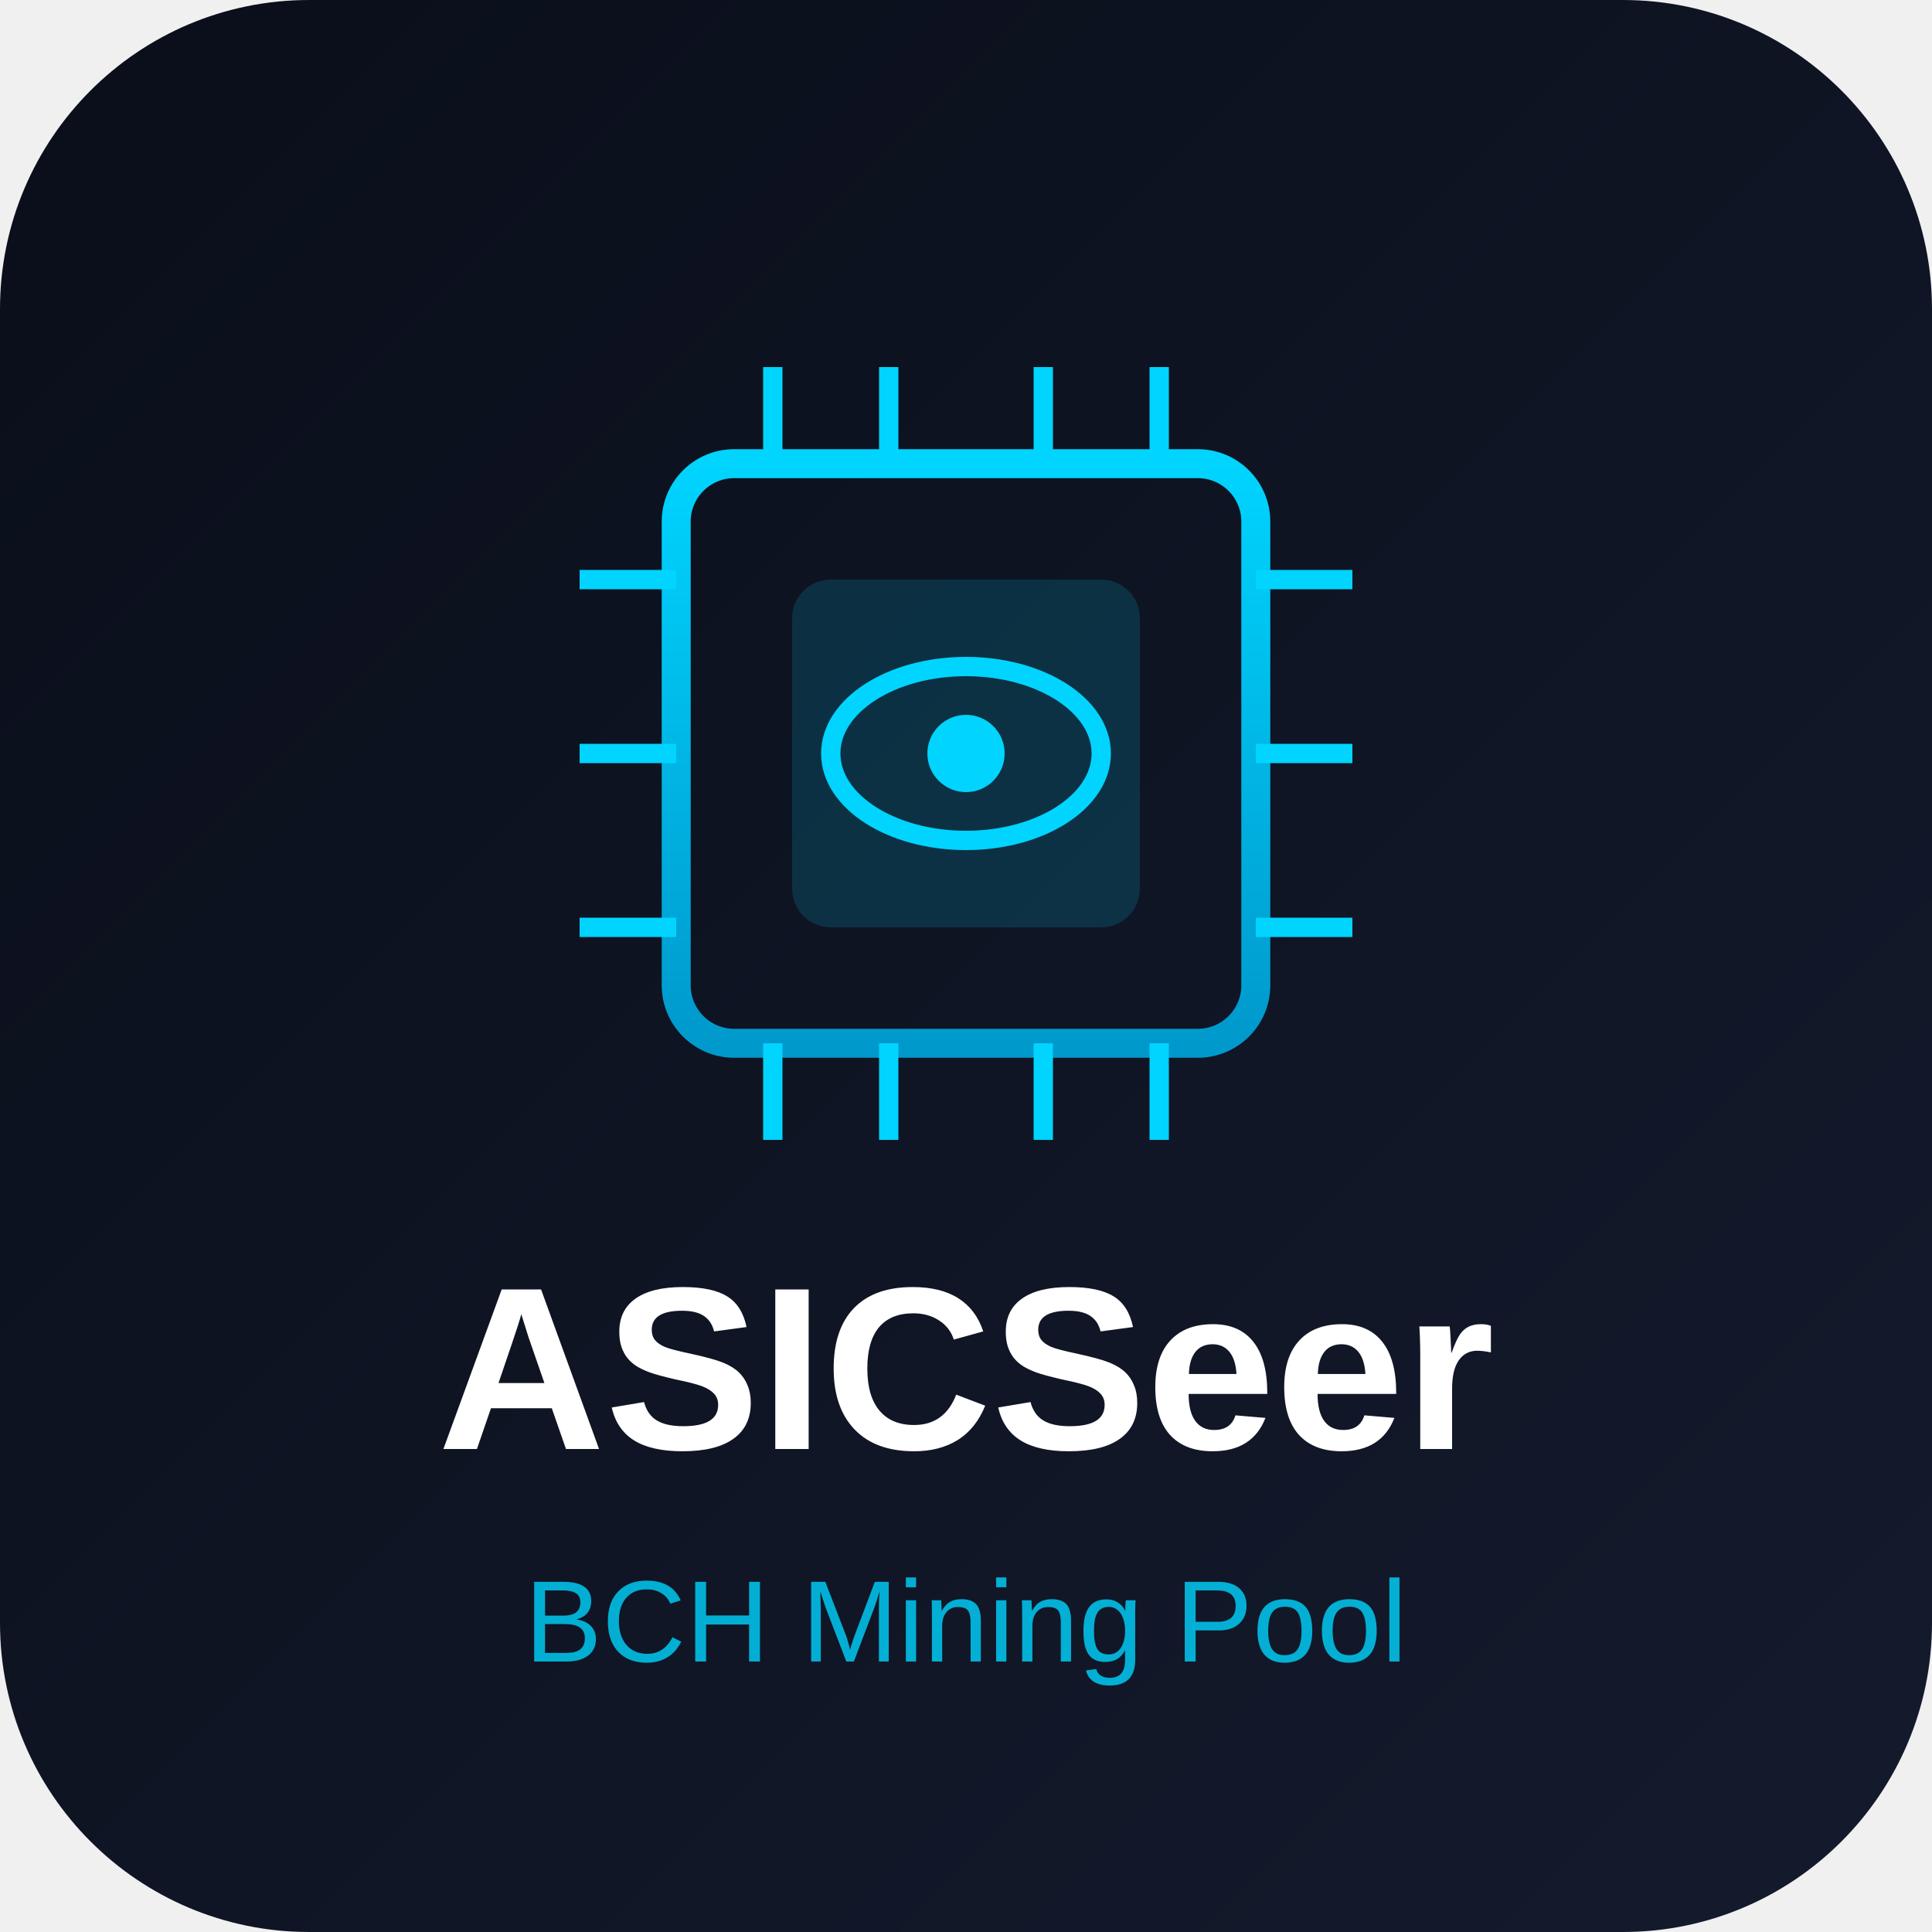
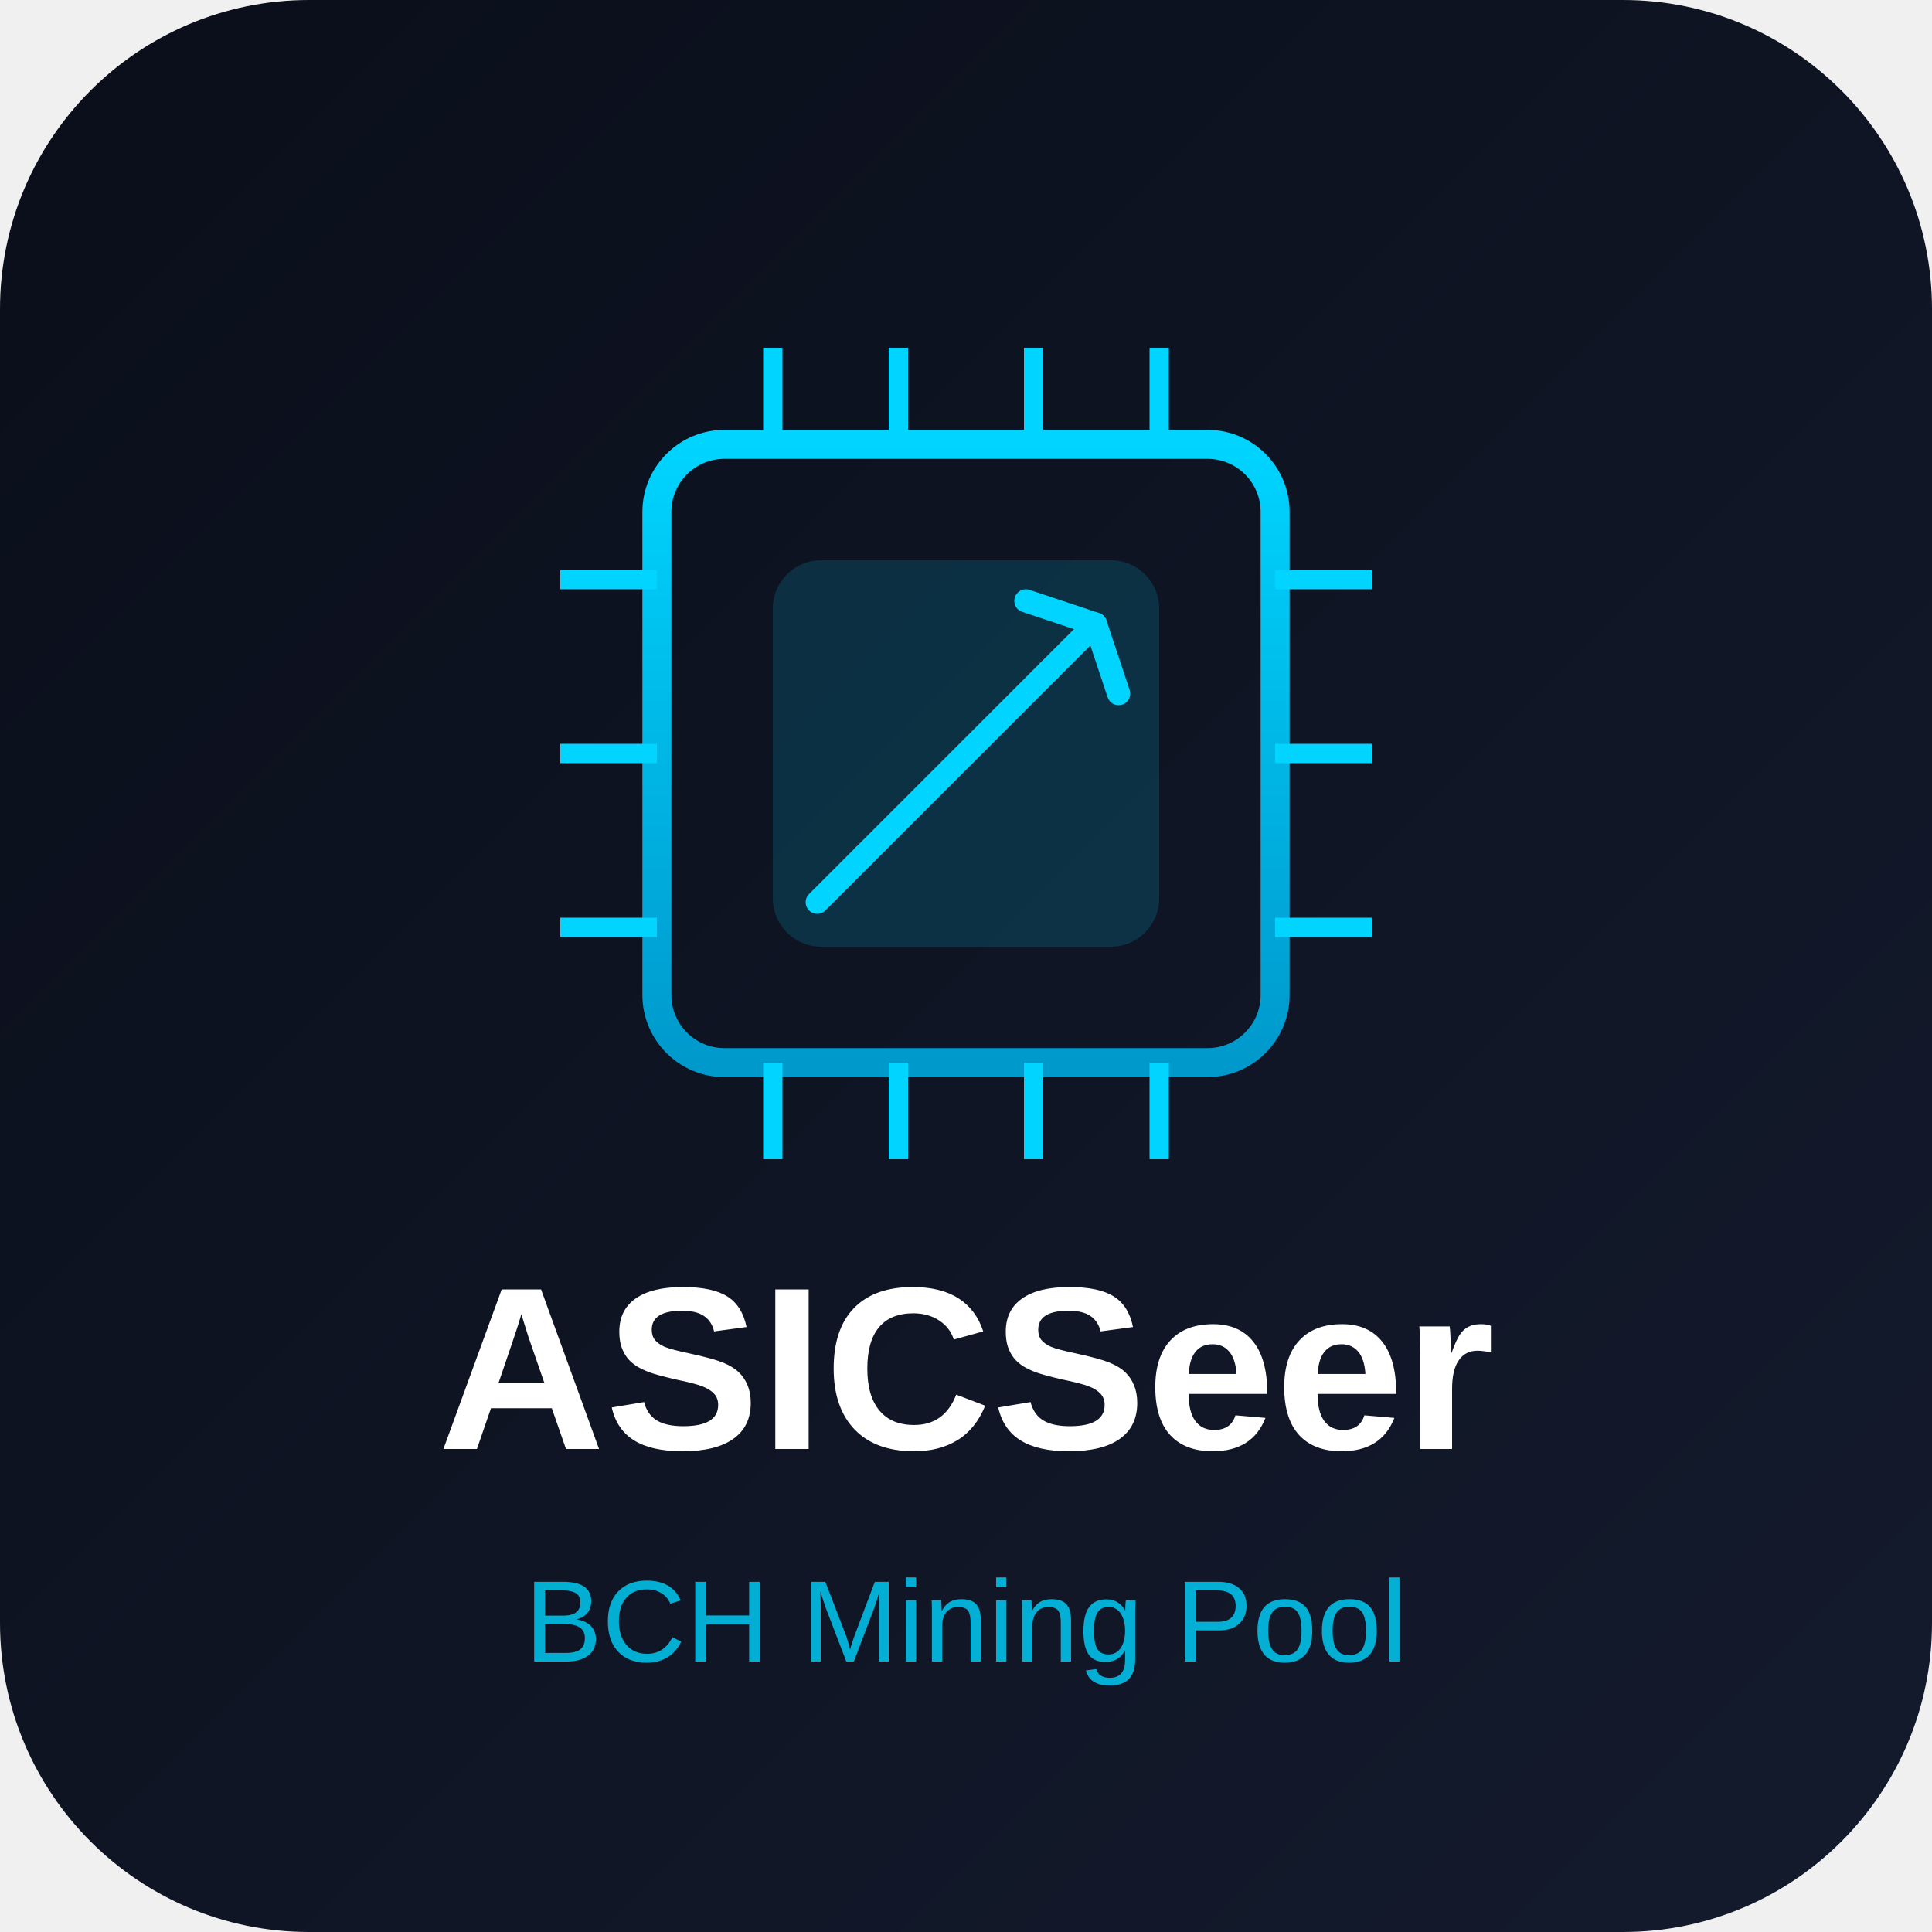
<svg xmlns="http://www.w3.org/2000/svg" viewBox="0 0 200 200" width="200" height="200">
  <defs>
    <linearGradient id="bg" x1="0%" y1="0%" x2="100%" y2="100%">
      <stop offset="0%" style="stop-color:#0a0e1a" />
      <stop offset="100%" style="stop-color:#141b2d" />
    </linearGradient>
    <linearGradient id="accent" x1="0%" y1="0%" x2="0%" y2="100%">
      <stop offset="0%" style="stop-color:#00d4ff" />
      <stop offset="100%" style="stop-color:#0099cc" />
    </linearGradient>
  </defs>
  <rect width="200" height="200" rx="32" fill="url(#bg)" />
-   <rect x="70" y="48" width="60" height="60" rx="6" fill="none" stroke="url(#accent)" stroke-width="3" />
-   <rect x="82" y="60" width="36" height="36" rx="4" fill="#00d4ff" opacity="0.15" />
-   <ellipse cx="100" cy="78" rx="14" ry="9" fill="none" stroke="#00d4ff" stroke-width="2" />
-   <circle cx="100" cy="78" r="4" fill="#00d4ff" />
-   <line x1="80" y1="48" x2="80" y2="38" stroke="#00d4ff" stroke-width="2" />
-   <line x1="92" y1="48" x2="92" y2="38" stroke="#00d4ff" stroke-width="2" />
-   <line x1="108" y1="48" x2="108" y2="38" stroke="#00d4ff" stroke-width="2" />
-   <line x1="120" y1="48" x2="120" y2="38" stroke="#00d4ff" stroke-width="2" />
-   <line x1="80" y1="108" x2="80" y2="118" stroke="#00d4ff" stroke-width="2" />
-   <line x1="92" y1="108" x2="92" y2="118" stroke="#00d4ff" stroke-width="2" />
-   <line x1="108" y1="108" x2="108" y2="118" stroke="#00d4ff" stroke-width="2" />
-   <line x1="120" y1="108" x2="120" y2="118" stroke="#00d4ff" stroke-width="2" />
-   <line x1="70" y1="60" x2="60" y2="60" stroke="#00d4ff" stroke-width="2" />
-   <line x1="70" y1="78" x2="60" y2="78" stroke="#00d4ff" stroke-width="2" />
-   <line x1="70" y1="96" x2="60" y2="96" stroke="#00d4ff" stroke-width="2" />
-   <line x1="130" y1="60" x2="140" y2="60" stroke="#00d4ff" stroke-width="2" />
-   <line x1="130" y1="78" x2="140" y2="78" stroke="#00d4ff" stroke-width="2" />
-   <line x1="130" y1="96" x2="140" y2="96" stroke="#00d4ff" stroke-width="2" />
+   <rect x="68" y="46" width="64" height="64" rx="7" fill="none" stroke="url(#accent)" stroke-width="3" />
+   <rect x="80" y="58" width="40" height="40" rx="5" fill="#00d4ff" opacity="0.15" />
+   <g transform="translate(99,79) scale(0.48)" fill="none" stroke="#00d4ff" stroke-width="5" stroke-linecap="round" stroke-linejoin="round">
+     <line x1="-20" y1="20" x2="20" y2="-20" />
+     <line x1="20" y1="-20" x2="30" y2="-30" />
+     <path d="M 15,-35 L 30,-30 L 35,-15" />
+     <line x1="-20" y1="20" x2="-30" y2="30" />
+   </g>
+   <line x1="80" y1="46" x2="80" y2="36" stroke="#00d4ff" stroke-width="2" />
+   <line x1="93" y1="46" x2="93" y2="36" stroke="#00d4ff" stroke-width="2" />
+   <line x1="107" y1="46" x2="107" y2="36" stroke="#00d4ff" stroke-width="2" />
+   <line x1="120" y1="46" x2="120" y2="36" stroke="#00d4ff" stroke-width="2" />
+   <line x1="80" y1="110" x2="80" y2="120" stroke="#00d4ff" stroke-width="2" />
+   <line x1="93" y1="110" x2="93" y2="120" stroke="#00d4ff" stroke-width="2" />
+   <line x1="107" y1="110" x2="107" y2="120" stroke="#00d4ff" stroke-width="2" />
+   <line x1="120" y1="110" x2="120" y2="120" stroke="#00d4ff" stroke-width="2" />
+   <line x1="68" y1="60" x2="58" y2="60" stroke="#00d4ff" stroke-width="2" />
+   <line x1="68" y1="78" x2="58" y2="78" stroke="#00d4ff" stroke-width="2" />
+   <line x1="68" y1="96" x2="58" y2="96" stroke="#00d4ff" stroke-width="2" />
+   <line x1="132" y1="60" x2="142" y2="60" stroke="#00d4ff" stroke-width="2" />
+   <line x1="132" y1="78" x2="142" y2="78" stroke="#00d4ff" stroke-width="2" />
+   <line x1="132" y1="96" x2="142" y2="96" stroke="#00d4ff" stroke-width="2" />
  <text x="100" y="150" text-anchor="middle" font-family="Arial,Helvetica,sans-serif" font-weight="bold" font-size="24" fill="#ffffff">ASICSeer</text>
  <text x="100" y="172" text-anchor="middle" font-family="Arial,Helvetica,sans-serif" font-size="12" fill="#00d4ff" opacity="0.8">BCH Mining Pool</text>
</svg>
